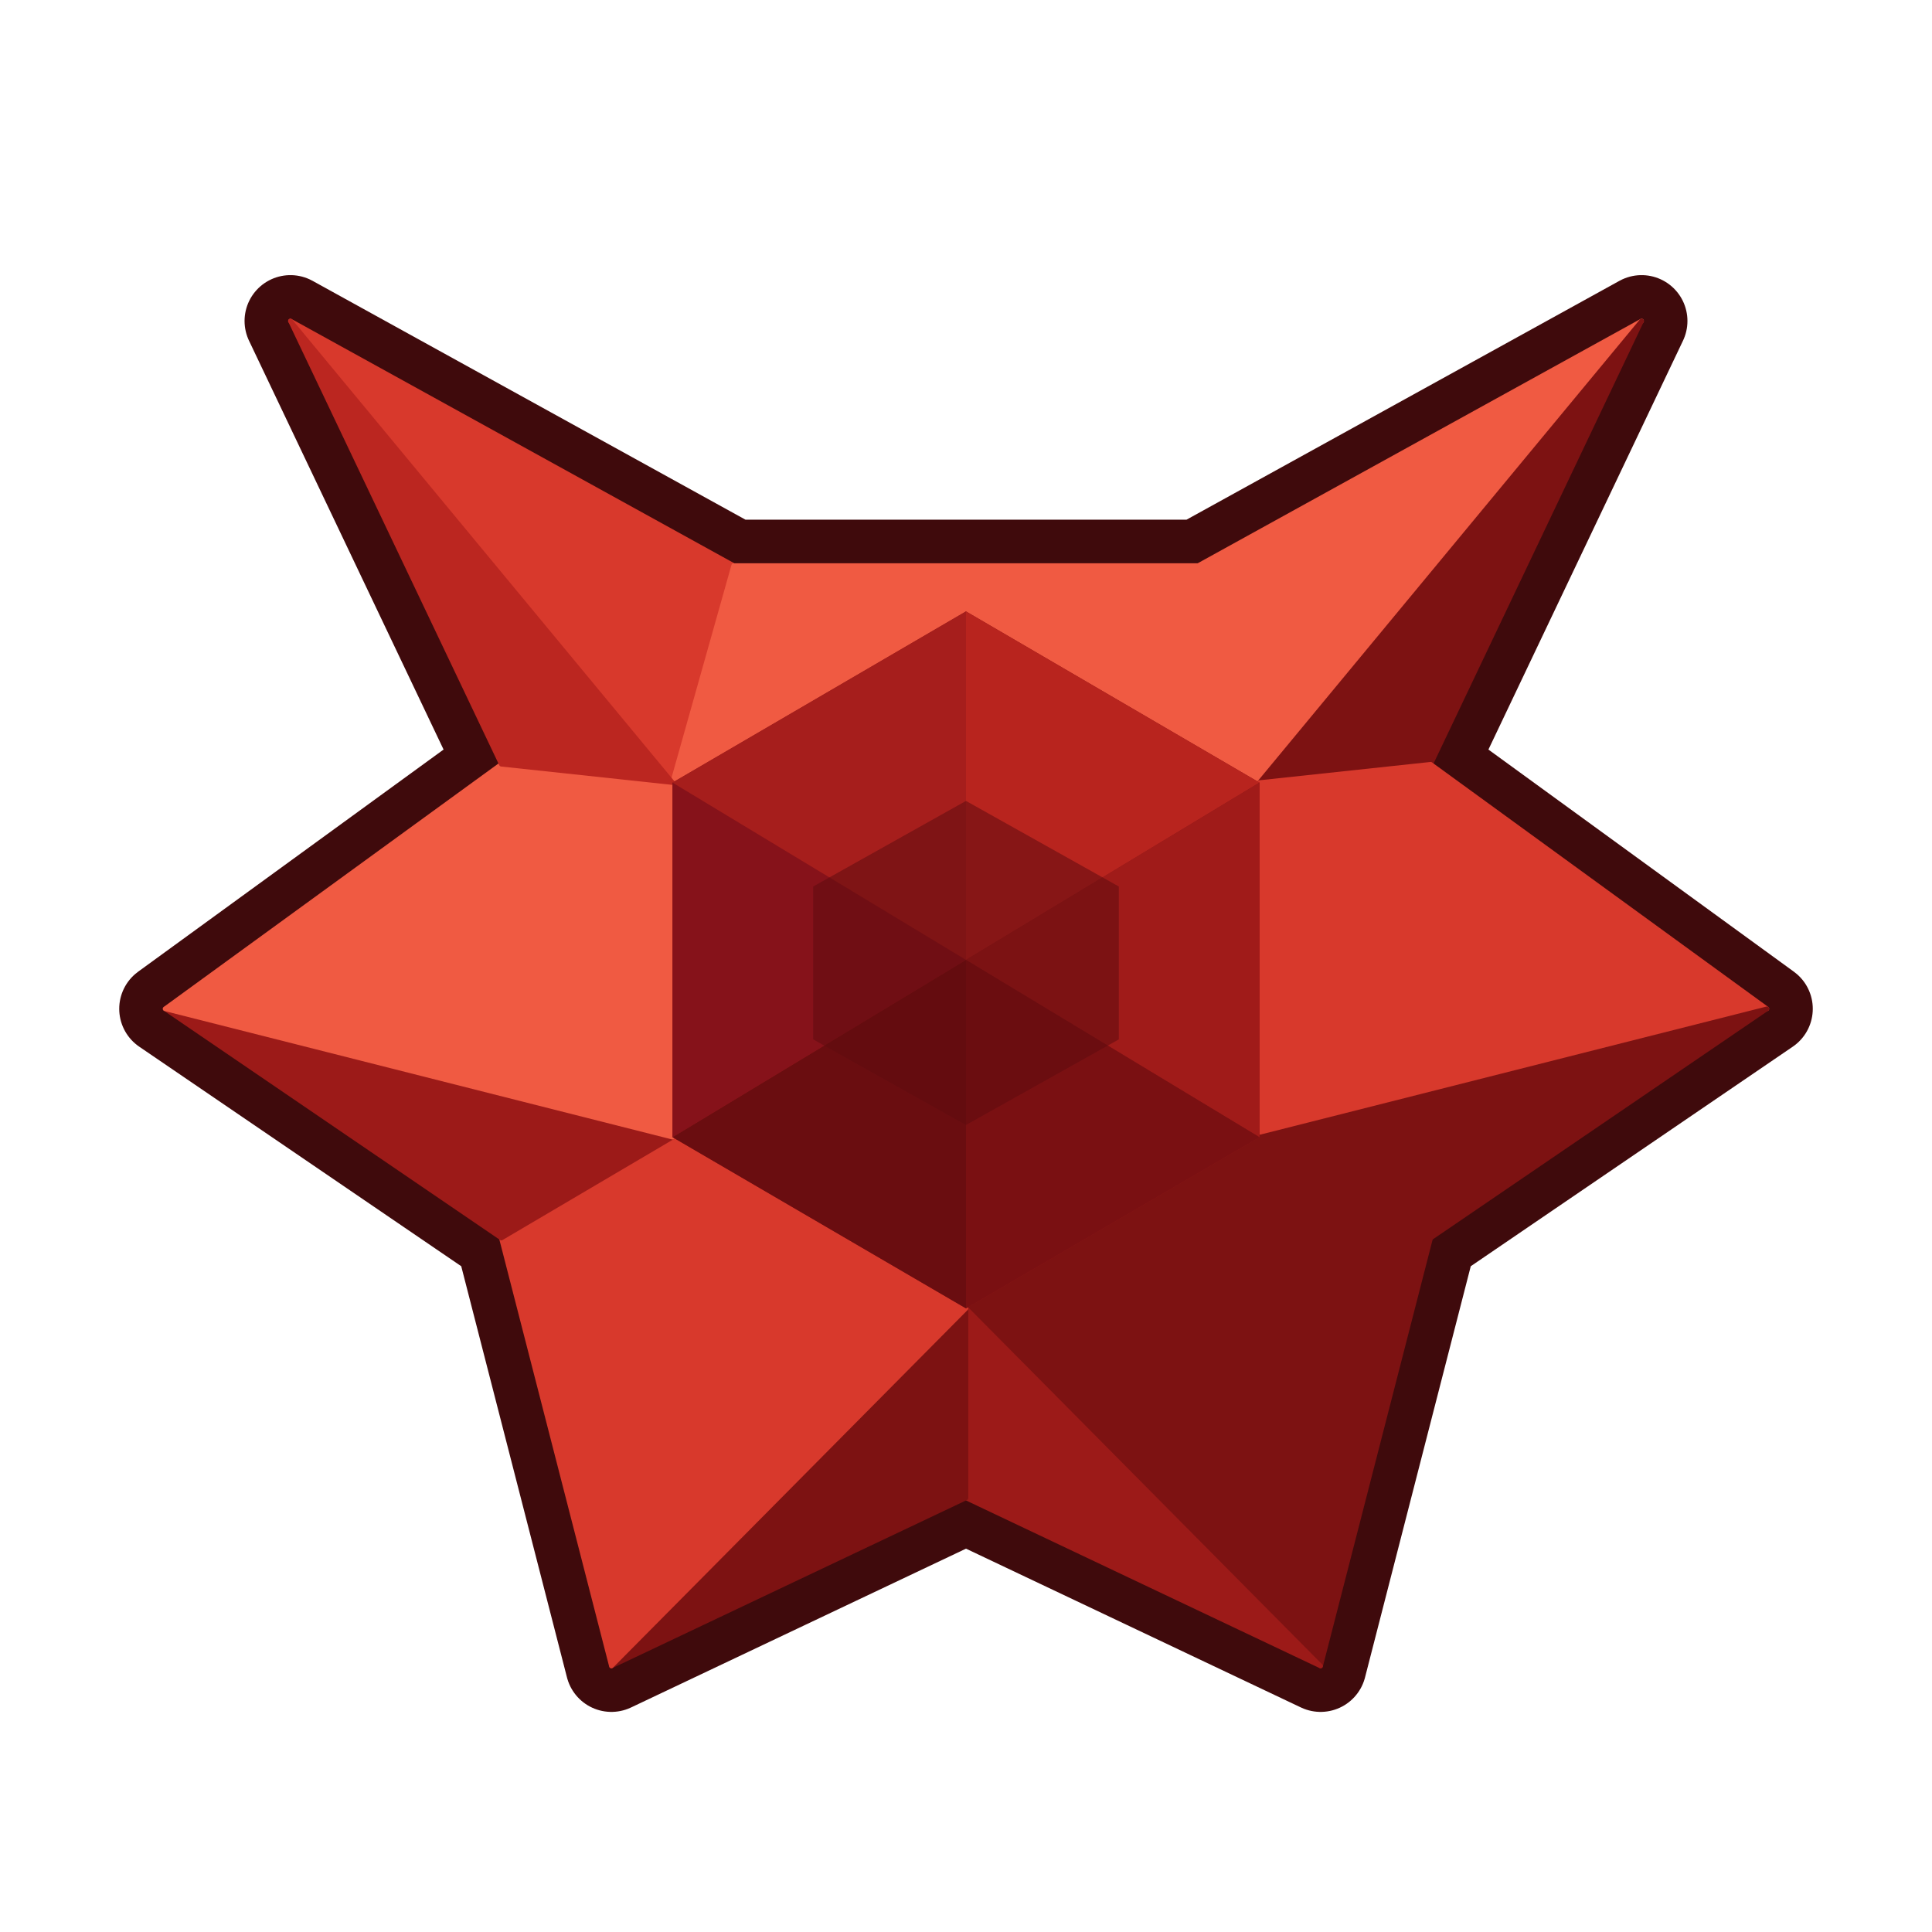
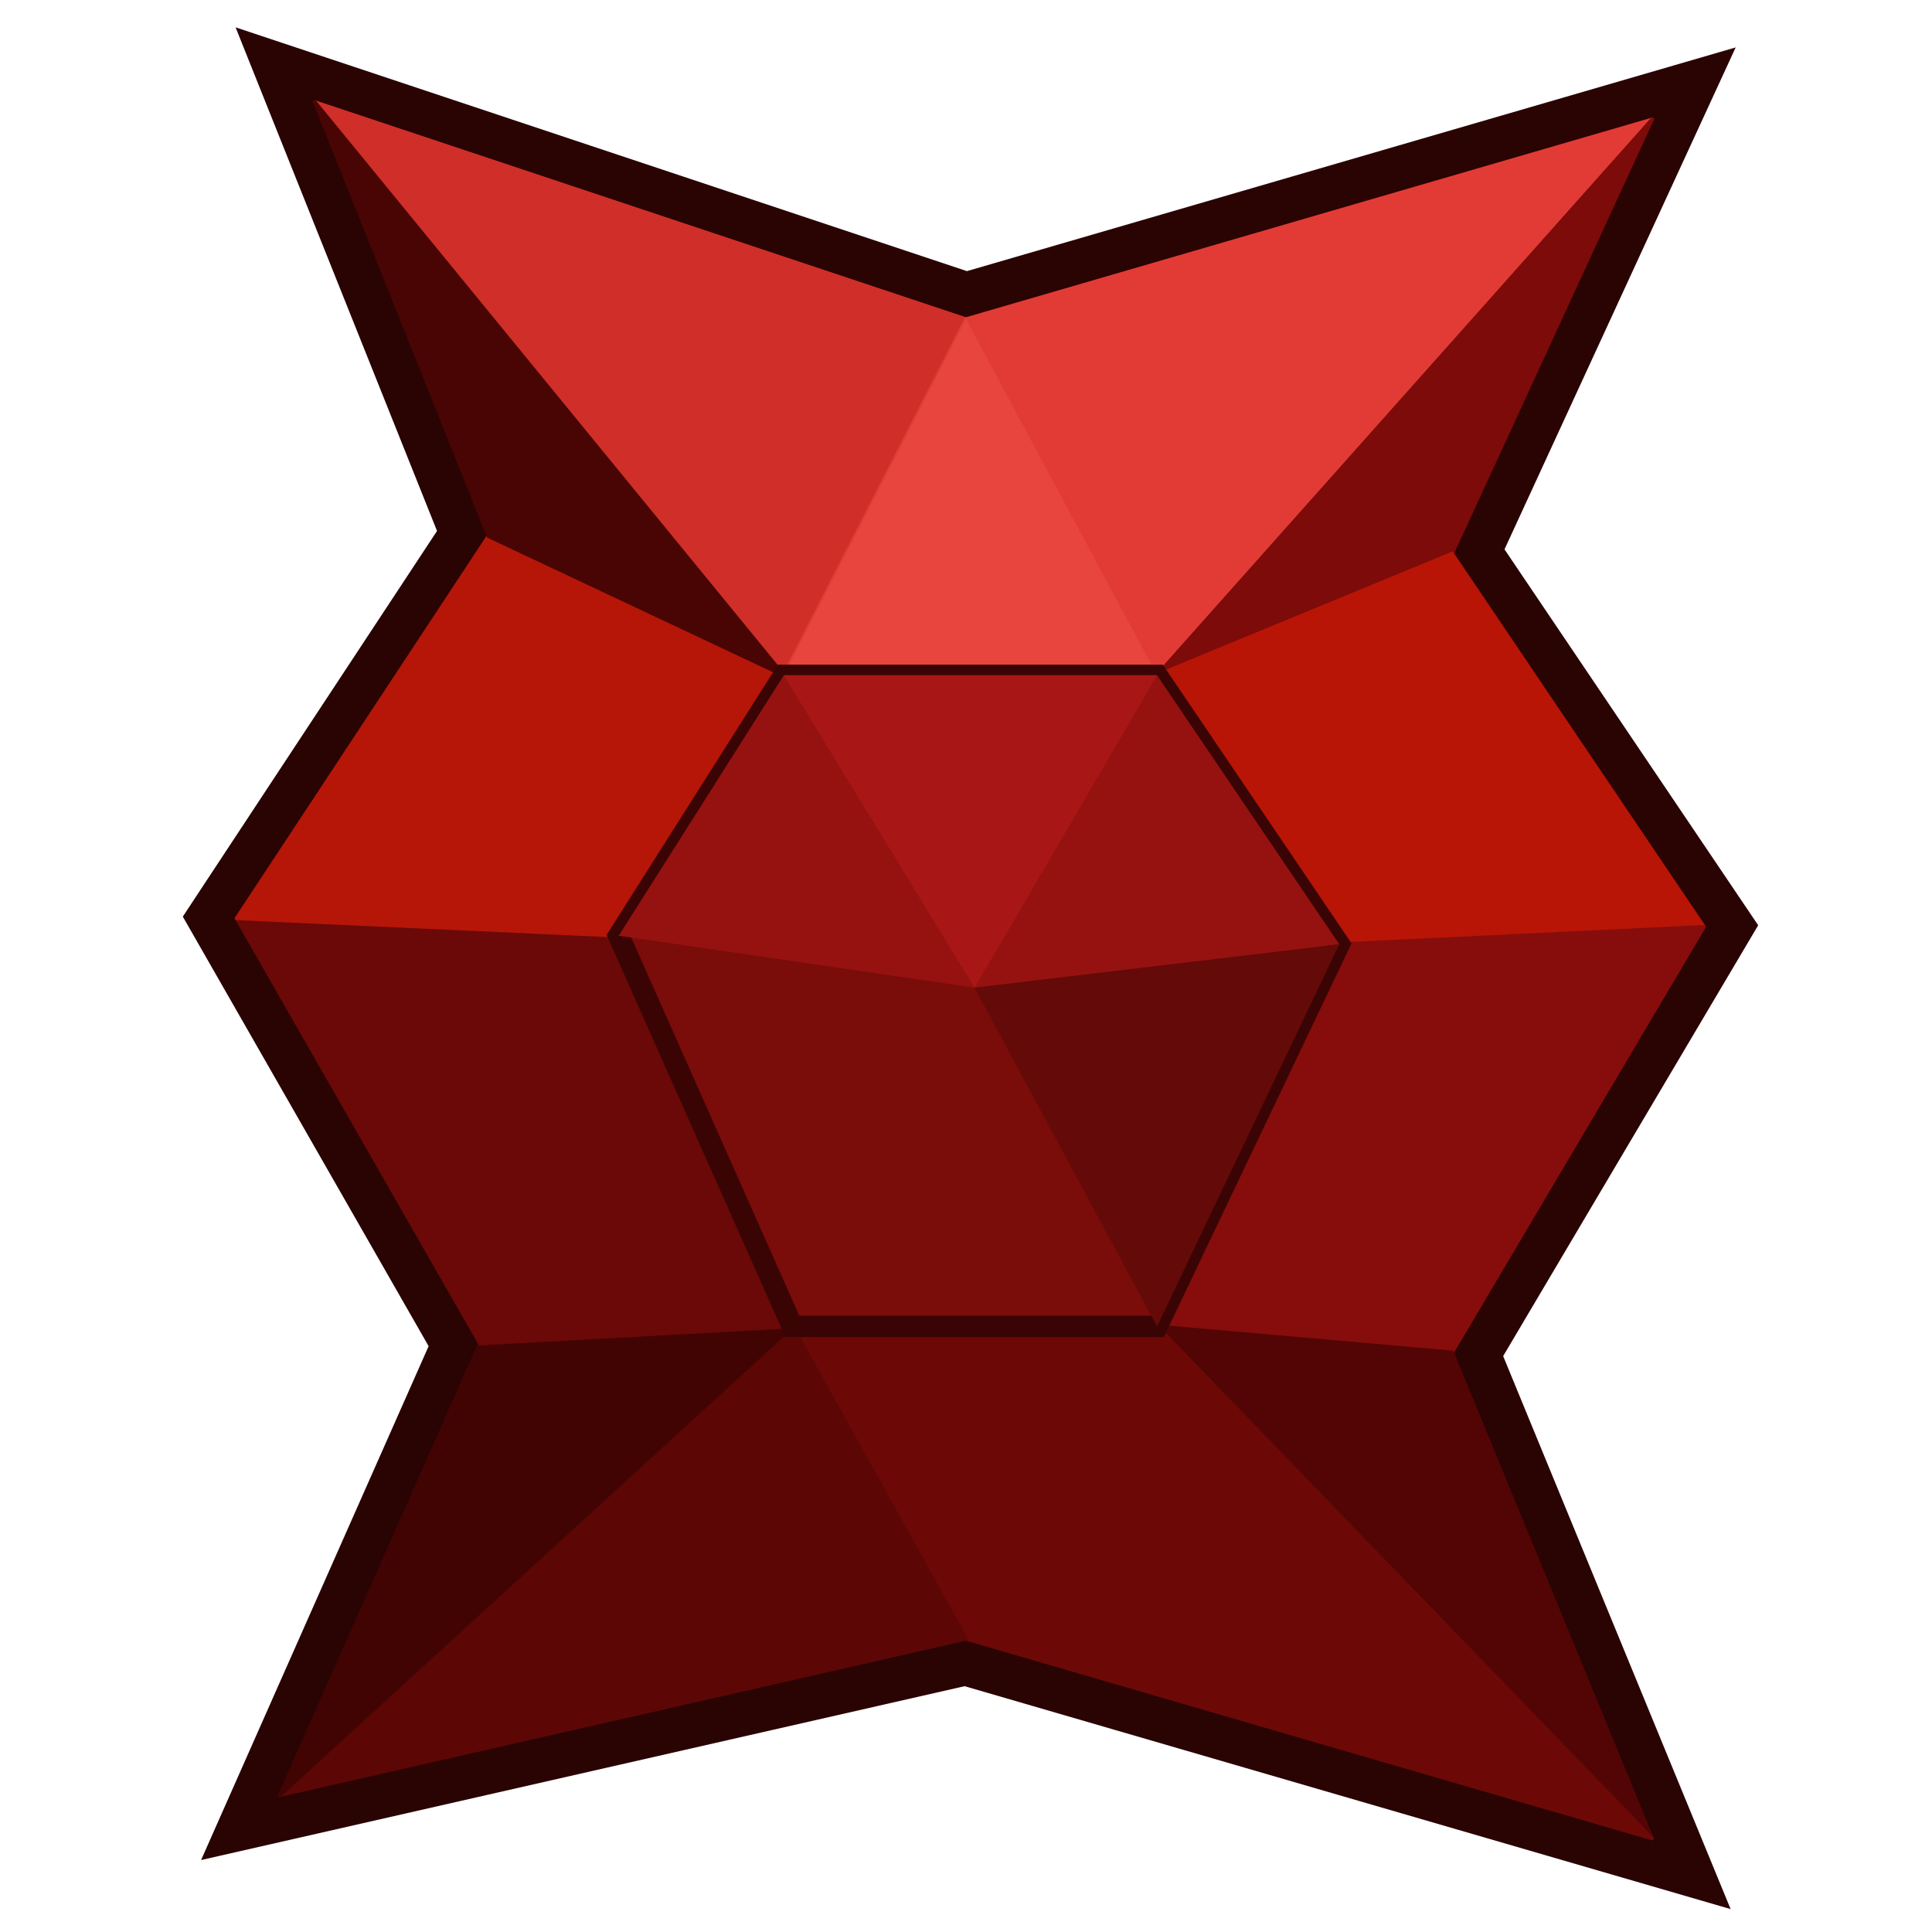
<svg xmlns="http://www.w3.org/2000/svg" viewBox="0 0 632 632" width="200" height="200">
-   <polygon points="95,105 240,185 392,185 537,105 468,250 578,330 468,405 432,545 316,490 200,545 164,405 54,330 164,250" fill="#3f0a0c" stroke="#3f0a0c" stroke-width="30" stroke-linejoin="round" />
-   <polygon points="95,105 240,185 220,256" fill="#d8392c" stroke="#d8392c" stroke-width="1.5" stroke-linejoin="round" />
-   <polygon points="240,185 392,185 412,256 316,200 220,256" fill="#f05a42" stroke="#f05a42" stroke-width="1.5" stroke-linejoin="round" />
-   <polygon points="392,185 537,105 412,256" fill="#f05a42" stroke="#f05a42" stroke-width="1.5" stroke-linejoin="round" />
-   <polygon points="537,105 468,250 412,256" fill="#7d1212" stroke="#7d1212" stroke-width="1.5" stroke-linejoin="round" />
-   <polygon points="468,250 578,330 412,372 412,256" fill="#d8392c" stroke="#d8392c" stroke-width="1.5" stroke-linejoin="round" />
-   <polygon points="578,330 468,405 412,372" fill="#7d1212" stroke="#7d1212" stroke-width="1.5" stroke-linejoin="round" />
-   <polygon points="468,405 432,545 316,428 412,372" fill="#7d1212" stroke="#7d1212" stroke-width="1.5" stroke-linejoin="round" />
-   <polygon points="432,545 316,490 316,428" fill="#9c1a18" stroke="#9c1a18" stroke-width="1.5" stroke-linejoin="round" />
-   <polygon points="316,490 200,545 316,428" fill="#7d1212" stroke="#7d1212" stroke-width="1.5" stroke-linejoin="round" />
-   <polygon points="200,545 164,405 220,372 316,428" fill="#d8392c" stroke="#d8392c" stroke-width="1.5" stroke-linejoin="round" />
-   <polygon points="164,405 54,330 220,372" fill="#9c1a18" stroke="#9c1a18" stroke-width="1.5" stroke-linejoin="round" />
-   <polygon points="54,330 164,250 220,256 220,372" fill="#f05a42" stroke="#f05a42" stroke-width="1.5" stroke-linejoin="round" />
-   <polygon points="164,250 95,105 220,256" fill="#bb2620" stroke="#bb2620" stroke-width="1.5" stroke-linejoin="round" />
-   <polygon points="316,200 412,256 412,372 316,428 220,372 220,256" fill="#8e1515" />
-   <polygon points="316,200 412,256 316,314" fill="#b8241e" />
-   <polygon points="412,256 412,372 316,314" fill="#a01b19" />
-   <polygon points="412,372 316,428 316,314" fill="#7a1012" />
-   <polygon points="316,428 220,372 316,314" fill="#6a0d10" />
-   <polygon points="220,372 220,256 316,314" fill="#86121a" />
-   <polygon points="220,256 316,200 316,314" fill="#a61e1c" />
-   <polygon points="316,262 366,290 366,340 316,368 266,340 266,290" fill="#5e0b0f" opacity="0.55" />
+   <polygon points="103.0,33.4 316.0,104.4 540.4,39.1 475.0,181.1 557.4,303.2 475.0,442.4 540.4,601.4 316.0,536.1 91.6,587.2 157.0,439.5 77.4,300.4 159.8,175.4" fill="#2a0303" stroke="#2a0303" stroke-width="30" stroke-linejoin="miter" stroke-miterlimit="5" />
+   <polygon points="103.0,33.4 316.0,104.4 256.4,220.9" fill="#cf2e29" stroke="#cf2e29" stroke-width="1.2" stroke-linejoin="round" />
+   <polygon points="316.0,104.4 540.4,39.1 378.5,220.9 256.4,220.9" fill="#e23b35" stroke="#e23b35" stroke-width="1.2" stroke-linejoin="round" />
+   <polygon points="540.4,39.1 475.0,181.1 378.5,220.9" fill="#7c0b09" stroke="#7c0b09" stroke-width="1.2" stroke-linejoin="round" />
+   <polygon points="475.0,181.1 557.4,303.2 438.1,308.9 378.5,220.9" fill="#b81506" stroke="#b81506" stroke-width="1.2" stroke-linejoin="round" />
+   <polygon points="557.4,303.2 475.0,442.4 378.5,433.9 438.1,308.9" fill="#860d0b" stroke="#860d0b" stroke-width="1.2" stroke-linejoin="round" />
+   <polygon points="475.0,442.4 540.4,601.4 378.5,433.9" fill="#520504" stroke="#520504" stroke-width="1.2" stroke-linejoin="round" />
+   <polygon points="540.4,601.4 316.0,536.1 259.2,433.9 378.5,433.9" fill="#6c0907" stroke="#6c0907" stroke-width="1.2" stroke-linejoin="round" />
+   <polygon points="316.0,536.1 91.6,587.2 259.2,433.9" fill="#5c0705" stroke="#5c0705" stroke-width="1.2" stroke-linejoin="round" />
+   <polygon points="91.6,587.2 157.0,439.5 259.2,433.9" fill="#420403" stroke="#420403" stroke-width="1.2" stroke-linejoin="round" />
+   <polygon points="157.0,439.5 77.4,300.4 202.4,306.1 259.2,433.9" fill="#6a0907" stroke="#6a0907" stroke-width="1.2" stroke-linejoin="round" />
+   <polygon points="77.4,300.4 159.8,175.4 256.4,220.9 202.4,306.1" fill="#b51608" stroke="#b51608" stroke-width="1.2" stroke-linejoin="round" />
+   <polygon points="159.8,175.4 103.0,33.4 256.4,220.9" fill="#480504" stroke="#480504" stroke-width="1.2" stroke-linejoin="round" />
+   <polygon points="316.0,104.4 378.5,220.9 256.4,220.9" fill="#f0524a" opacity="0.45" />
+   <polygon points="256.4,220.9 378.5,220.9 438.1,308.9 378.5,433.9 259.2,433.9 202.4,306.1" fill="#7a0c0a" stroke="#3a0404" stroke-width="7" stroke-linejoin="miter" />
+   <polygon points="202.4,306.1 256.4,220.9 378.5,220.9 438.1,308.9 318.8,323.1" fill="#951210" />
+   <polygon points="256.4,220.9 378.5,220.9 318.8,323.1" fill="#a81715" />
+   <polygon points="438.1,308.9 378.5,433.9 318.8,323.1" fill="#640a08" />
</svg>
